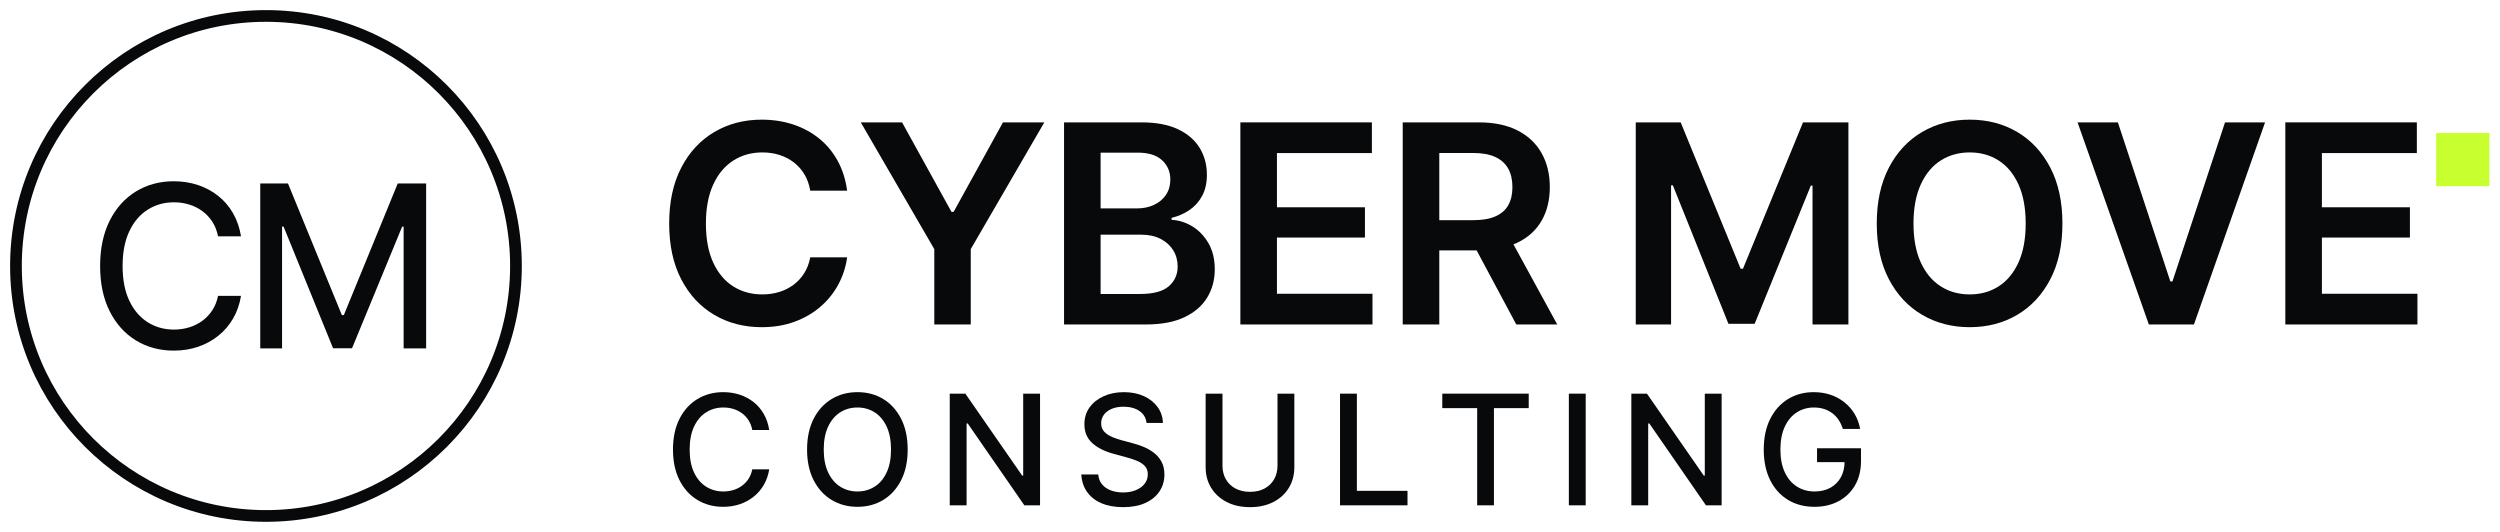
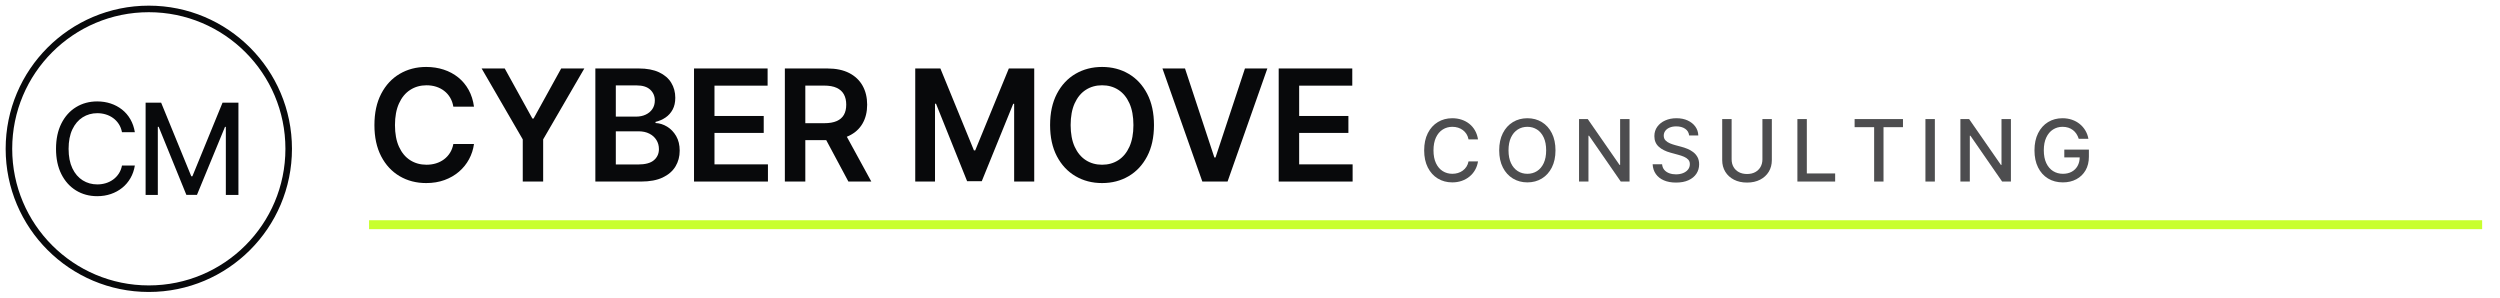
- <svg xmlns="http://www.w3.org/2000/svg" viewBox="0 0 470 100" width="470" height="100" role="img" aria-label="CYBERMOVE CONSULTING">
+ <svg xmlns="http://www.w3.org/2000/svg" viewBox="0 0 840 100" width="840" height="100" role="img" aria-label="CYBER MOVE CONSULTING">
  <circle cx="50" cy="50" r="47" fill="none" stroke="#08090B" stroke-width="2.2" />
  <g transform="translate(17.303 65.5)">
    <g fill="#08090B">
      <path transform="translate(0.000 0.000) scale(0.02081 -0.02081)" d="M738.24 -20Q546.56 -20 395.94 72.4Q245.32 164.8 159.18 336.18Q73.04 507.56 73.04 744Q73.04 981.56 159.36 1153.44Q245.68 1325.32 396.36 1417.66Q547.04 1510 738.24 1510Q853.72 1510 955.56 1476.34Q1057.399 1442.68 1138.539 1378.74Q1219.679 1314.8 1273.239 1222.26Q1326.799 1129.72 1345.839 1012.72H1138.24Q1123.68 1087.481 1086.7 1144.441Q1049.72 1201.401 996.1 1240.641Q942.48 1279.881 877.18 1299.901Q811.88 1319.921 739.68 1319.921Q608.76 1319.921 503.499 1253.701Q398.239 1187.481 337.159 1058.901Q276.079 930.32 276.079 744Q276.079 557.84 337.279 429.76Q398.479 301.679 503.619 235.879Q608.76 170.079 739.44 170.079Q811.28 170.079 876.4 189.799Q941.52 209.519 995.2 248.399Q1048.88 287.279 1086.1 343.759Q1123.32 400.24 1138.24 474.64H1345.839Q1327.399 362.04 1274.859 271.02Q1222.319 180 1141.779 115.1Q1061.239 50.2 958.859 15.1Q856.479 -20 738.24 -20Z" />
      <path transform="translate(29.026 0.000) scale(0.02081 -0.02081)" d="M124.8 1490H375.359L862.16 301.038H879.92L1366.96 1490H1623.439V0H1420.16V1099.601H1406.64L954.079 1.44H782.72L335.679 1100.081H321.919V0H124.8Z" />
    </g>
  </g>
  <g fill="#08090B">
    <path transform="translate(124.000 61.000) scale(0.0255 -0.0255)" d="M752.801 -20Q557.201 -20 402.801 71Q248.4 162 159.6 333.1Q70.8 504.2 70.8 744Q70.8 985.2 160.2 1156.8Q249.6 1328.4 404.201 1419.2Q558.801 1510 752.801 1510Q876.402 1510 983.702 1474.8Q1091.003 1439.6 1174.803 1372.299Q1258.603 1304.999 1312.303 1207.699Q1366.003 1110.398 1382.803 986.398H1110.798Q1099.598 1053.597 1068.498 1105.797Q1037.399 1157.996 990.5 1194.296Q943.6 1230.596 884.601 1249.496Q825.601 1268.396 757.602 1268.396Q636.202 1268.396 542.003 1207.496Q447.804 1146.596 394.705 1029.497Q341.606 912.398 341.606 744Q341.606 573.801 395.105 457.202Q448.604 340.603 542.403 281.104Q636.202 221.604 756.802 221.604Q823.601 221.604 882 239.504Q940.4 257.404 987.499 292.504Q1034.599 327.604 1066.498 378.203Q1098.398 428.802 1110.798 494.802H1382.803Q1368.004 387.802 1317.704 294.402Q1267.404 201.002 1185.604 130.501Q1103.804 60.001 994.703 20Q885.603 -20 752.801 -20Z" />
    <path transform="translate(161.663 61.000) scale(0.0255 -0.0255)" d="M6.4 1490H310.806L675.203 830.002H690.803L1054.8 1490H1359.606L817.206 555.596V0H548.4V555.596Z" />
    <path transform="translate(197.286 61.000) scale(0.0255 -0.0255)" d="M107.999 0V1490H679.602Q840.602 1490 947.602 1439.5Q1054.603 1389 1107.903 1301.601Q1161.203 1214.201 1161.203 1103.601Q1161.203 1013.201 1126.403 948.501Q1091.603 883.801 1032.803 843.7Q974.003 803.6 900.802 786V771.2Q980.603 767.6 1053.403 723.4Q1126.203 679.2 1172.703 599.2Q1219.203 519.2 1219.203 406.401Q1219.203 290.4 1163.403 198.5Q1107.603 106.6 995.102 53.3Q882.602 0 711.603 0ZM377.604 224.804H668.4Q814.998 224.804 880.297 281.803Q945.597 338.802 945.597 427.202Q945.597 494.001 912.897 547.001Q880.198 600 819.798 631Q759.399 661.999 676.8 661.999H377.604ZM377.604 855.601H645.6Q715.399 855.601 771.199 881.701Q826.998 907.801 859.298 955.5Q891.597 1003.199 891.597 1068.398Q891.597 1154.398 830.998 1210.597Q770.398 1266.796 651.6 1266.796H377.604Z" />
    <path transform="translate(230.436 61.000) scale(0.0255 -0.0255)" d="M107.999 0V1490H1077.603V1263.596H377.604V864.002H1026.403V640.798H377.604V226.404H1082.002V0Z" />
    <path transform="translate(260.958 61.000) scale(0.0255 -0.0255)" d="M107.999 0V1490H667.202Q838.602 1490 955.302 1430.1Q1072.002 1370.2 1132.203 1262.7Q1192.403 1155.199 1192.403 1012.799Q1192.403 870.198 1131.903 764.998Q1071.402 659.798 953.302 602.898Q835.201 545.998 662.802 545.998H265.602V768.802H626.4Q727.198 768.802 791.398 797.001Q855.597 825.201 886.197 879.5Q916.797 933.799 916.797 1012.799Q916.797 1092.398 885.897 1148.598Q854.997 1204.797 790.798 1234.596Q726.599 1264.396 625.2 1264.396H377.604V0ZM945.197 0 583.597 675.6H878.003L1247.203 0Z" />
    <path transform="translate(304.768 61.000) scale(0.0255 -0.0255)" d="M107.999 1490H439.206L881.202 410.81H898.402L1341.198 1490H1675.805V0H1411.199V1023.993H1398.799L984.603 4.8H791.401L381.604 1025.594H368.404V0H107.999Z" />
    <path transform="translate(351.026 61.000) scale(0.0255 -0.0255)" d="M755.801 -20Q560.601 -20 405.401 71Q250.2 162 160.5 333.1Q70.8 504.2 70.8 744Q70.8 985.2 160.5 1156.8Q250.2 1328.4 405.401 1419.2Q560.601 1510 755.801 1510Q951.602 1510 1106.002 1419.2Q1260.402 1328.4 1350.003 1156.8Q1439.603 985.2 1439.603 744Q1439.603 503.8 1350.003 332.7Q1260.402 161.6 1106.002 70.8Q951.602 -20 755.801 -20ZM755.801 221.604Q877.201 221.604 970.3 281.704Q1063.399 341.803 1116.098 458.402Q1168.797 575.001 1168.797 744Q1168.797 913.999 1116.098 1031.098Q1063.399 1148.197 970.3 1208.296Q877.201 1268.396 755.801 1268.396Q634.802 1268.396 541.403 1208.296Q448.004 1148.197 394.805 1031.098Q341.606 913.999 341.606 744Q341.606 575.001 394.805 458.402Q448.004 341.803 541.403 281.704Q634.802 221.604 755.801 221.604Z" />
    <path transform="translate(390.296 61.000) scale(0.0255 -0.0255)" d="M308.407 1490 695.204 317.605H710.803L1098.4 1490H1393.607L869.208 0H536.799L11.2 1490Z" />
    <path transform="translate(426.888 61.000) scale(0.0255 -0.0255)" d="M107.999 0V1490H1077.603V1263.596H377.604V864.002H1026.403V640.798H377.604V226.404H1082.002V0Z" />
  </g>
-   <g fill="#08090B">
-     <path transform="translate(125.500 95.000) scale(0.01409 -0.01409)" d="M742.401 -20Q549.6 -20 397.9 72Q246.2 164 159.3 335.3Q72.4 506.6 72.4 744Q72.4 982.6 159.6 1154.4Q246.8 1326.2 398.6 1418.1Q550.401 1510 742.401 1510Q860.201 1510 963.601 1475.9Q1067.001 1441.8 1148.902 1376.9Q1230.802 1312 1284.402 1218.099Q1338.002 1124.199 1356.402 1005.199H1130.399Q1116.799 1077.799 1081.499 1133.398Q1046.199 1188.998 994.5 1227.398Q942.8 1265.798 879.3 1285.498Q815.801 1305.198 744.801 1305.198Q616.601 1305.198 514.502 1240.498Q412.402 1175.798 353.603 1050.499Q294.803 925.199 294.803 744Q294.803 562.401 353.803 437.601Q412.802 312.802 514.702 248.802Q616.601 184.802 744.401 184.802Q814.801 184.802 878 204.002Q941.2 223.202 993 261.002Q1044.799 298.802 1080.499 353.602Q1116.199 408.401 1130.399 480.401H1356.402Q1339.002 369.401 1287.102 277.701Q1235.202 186.001 1154.302 119.501Q1073.402 53 969.102 16.5Q864.801 -20 742.401 -20Z" />
-     <path transform="translate(150.709 95.000) scale(0.01409 -0.01409)" d="M744.401 -20Q551.801 -20 399.7 72Q247.6 164 160 335.3Q72.4 506.6 72.4 744Q72.4 982.6 160 1154.4Q247.6 1326.2 399.7 1418.1Q551.801 1510 744.401 1510Q937.801 1510 1089.001 1418.1Q1240.201 1326.2 1327.501 1154.4Q1414.802 982.6 1414.802 744Q1414.802 506.4 1327.501 335.1Q1240.201 163.8 1089.001 71.9Q937.801 -20 744.401 -20ZM744.401 184.802Q872.6 184.802 973.9 249.102Q1075.199 313.402 1133.799 438.201Q1192.399 563.001 1192.399 744Q1192.399 925.999 1133.799 1051.299Q1075.199 1176.598 973.9 1240.898Q872.6 1305.198 744.401 1305.198Q616.401 1305.198 514.702 1240.898Q413.002 1176.598 353.902 1051.299Q294.803 925.999 294.803 744Q294.803 563.001 353.902 438.201Q413.002 313.402 514.702 249.102Q616.401 184.802 744.401 184.802Z" />
-     <path transform="translate(176.862 95.000) scale(0.01409 -0.01409)" d="M1324.801 1490V0H1115.199L359.602 1092.395H344.802V0H119.999V1490H328.001L1086.398 396.405H1099.998V1490Z" />
-     <path transform="translate(202.424 95.000) scale(0.01409 -0.01409)" d="M618.801 -24.4Q452 -24.4 329.5 28.3Q207 81 137.8 179.001Q68.599 277.001 61.2 412.002H286.802Q294.002 331.202 339.702 277.802Q385.401 224.402 458.101 198.002Q530.801 171.602 617.601 171.602Q713 171.602 787.8 202.002Q862.599 232.402 905.499 286.901Q948.399 341.401 948.399 414.4Q948.399 480.4 910.499 522.3Q872.599 564.199 808.8 591.599Q745 618.999 665.2 639.999L489.6 687.999Q310.2 736.399 206.3 831.499Q102.4 926.599 102.4 1082.399Q102.4 1210.799 171.8 1306.9Q241.2 1403 360.7 1456.5Q480.2 1510 629.201 1510Q780.601 1510 896.501 1456.7Q1012.402 1403.4 1079.502 1310.7Q1146.602 1217.999 1150.002 1099.199H931.599Q920.199 1201.798 836.5 1258.698Q752.8 1315.598 624.401 1315.598Q533.601 1315.598 466.402 1287.098Q399.202 1258.598 362.602 1208.599Q326.003 1158.599 326.003 1094.4Q326.003 1024.2 369.302 980.1Q412.602 936.001 475.502 910.501Q538.401 885.001 596.401 869.201L740.801 830.401Q811.802 812.401 886.702 782.201Q961.602 752 1026.102 703.7Q1090.602 655.4 1130.302 583.8Q1170.002 512.2 1170.002 411.2Q1170.002 285.8 1105.102 187.3Q1040.201 88.8 917.201 32.2Q794.201 -24.4 618.801 -24.4Z" />
-     <path transform="translate(224.969 95.000) scale(0.01409 -0.01409)" d="M1078.798 1490H1303.601V510.4Q1303.601 354 1230.201 233.5Q1156.801 113 1023.8 44.3Q890.8 -24.4 712.4 -24.4Q534 -24.4 400.7 44.3Q267.399 113 193.699 233.5Q119.999 354 119.999 510.4V1490H344.802V528.401Q344.802 427.201 389.402 348.501Q434.002 269.802 516.701 224.902Q599.401 180.002 712.4 180.002Q825.599 180.002 907.599 224.902Q989.599 269.802 1034.198 348.501Q1078.798 427.201 1078.798 528.401Z" />
-     <path transform="translate(250.234 95.000) scale(0.01409 -0.01409)" d="M119.999 0V1490H344.802V193.202H1020.401V0Z" />
-     <path transform="translate(270.496 95.000) scale(0.01409 -0.01409)" d="M46.4 1296.798V1490H1199.602V1296.798H735.602V0H512V1296.798Z" />
-     <path transform="translate(293.253 95.000) scale(0.01409 -0.01409)" d="M344.802 1490V0H119.999V1490Z" />
-     <path transform="translate(305.002 95.000) scale(0.01409 -0.01409)" d="M1324.801 1490V0H1115.199L359.602 1092.395H344.802V0H119.999V1490H328.001L1086.398 396.405H1099.998V1490Z" />
-     <path transform="translate(330.564 95.000) scale(0.01409 -0.01409)" d="M749.601 -20Q547.8 -20 395.3 72.9Q242.8 165.8 157.6 337.2Q72.4 508.6 72.4 743.6Q72.4 981.6 158.9 1153.5Q245.4 1325.4 396 1417.7Q546.601 1510 739.601 1510Q860.401 1510 964.701 1474.5Q1069.001 1439 1150.601 1373.2Q1232.201 1307.4 1285.701 1217.5Q1339.201 1127.6 1358.401 1018.8H1127.999Q1106.999 1085.599 1072.099 1138.399Q1037.199 1191.199 987.9 1228.498Q938.6 1265.798 877.1 1285.498Q815.601 1305.198 741.201 1305.198Q615.401 1305.198 514.202 1240.698Q413.002 1176.198 353.903 1050.999Q294.803 925.799 294.803 744.8Q294.803 564.201 354.003 439.201Q413.202 314.202 516.102 249.502Q619.001 184.802 750.401 184.802Q871.2 184.802 961.1 234.202Q1050.999 283.602 1101.099 373.901Q1151.199 464.2 1151.199 587.199L1209.999 576H783.6V761.601H1370.001V592.401Q1370.001 404.4 1290.401 267.1Q1210.801 129.8 1070.501 54.9Q930.201 -20 749.601 -20Z" />
+   <g transform="translate(352 -34)" opacity="0.72">
+     <g fill="#08090B">
+       <path transform="translate(125.500 95.000) scale(0.01409 -0.01409)" d="M742.401 -20Q549.6 -20 397.9 72Q246.2 164 159.3 335.3Q72.4 506.6 72.4 744Q72.4 982.6 159.6 1154.4Q246.8 1326.2 398.6 1418.1Q550.401 1510 742.401 1510Q860.201 1510 963.601 1475.9Q1067.001 1441.8 1148.902 1376.9Q1230.802 1312 1284.402 1218.099Q1338.002 1124.199 1356.402 1005.199H1130.399Q1116.799 1077.799 1081.499 1133.398Q1046.199 1188.998 994.5 1227.398Q942.8 1265.798 879.3 1285.498Q815.801 1305.198 744.801 1305.198Q616.601 1305.198 514.502 1240.498Q412.402 1175.798 353.603 1050.499Q294.803 925.199 294.803 744Q294.803 562.401 353.803 437.601Q412.802 312.802 514.702 248.802Q616.601 184.802 744.401 184.802Q814.801 184.802 878 204.002Q941.2 223.202 993 261.002Q1044.799 298.802 1080.499 353.602Q1116.199 408.401 1130.399 480.401H1356.402Q1339.002 369.401 1287.102 277.701Q1235.202 186.001 1154.302 119.501Q1073.402 53 969.102 16.5Q864.801 -20 742.401 -20Z" />
+       <path transform="translate(150.709 95.000) scale(0.01409 -0.01409)" d="M744.401 -20Q551.801 -20 399.7 72Q247.6 164 160 335.3Q72.4 506.6 72.4 744Q72.4 982.6 160 1154.4Q247.6 1326.2 399.7 1418.1Q551.801 1510 744.401 1510Q937.801 1510 1089.001 1418.1Q1240.201 1326.2 1327.501 1154.4Q1414.802 982.6 1414.802 744Q1414.802 506.4 1327.501 335.1Q1240.201 163.8 1089.001 71.9Q937.801 -20 744.401 -20ZM744.401 184.802Q872.6 184.802 973.9 249.102Q1075.199 313.402 1133.799 438.201Q1192.399 563.001 1192.399 744Q1192.399 925.999 1133.799 1051.299Q1075.199 1176.598 973.9 1240.898Q872.6 1305.198 744.401 1305.198Q616.401 1305.198 514.702 1240.898Q413.002 1176.598 353.902 1051.299Q294.803 925.999 294.803 744Q294.803 563.001 353.902 438.201Q413.002 313.402 514.702 249.102Q616.401 184.802 744.401 184.802Z" />
+       <path transform="translate(176.862 95.000) scale(0.01409 -0.01409)" d="M1324.801 1490V0H1115.199L359.602 1092.395H344.802V0H119.999V1490H328.001L1086.398 396.405H1099.998V1490Z" />
+       <path transform="translate(202.424 95.000) scale(0.01409 -0.01409)" d="M618.801 -24.4Q452 -24.4 329.5 28.3Q207 81 137.8 179.001Q68.599 277.001 61.2 412.002H286.802Q294.002 331.202 339.702 277.802Q385.401 224.402 458.101 198.002Q530.801 171.602 617.601 171.602Q713 171.602 787.8 202.002Q862.599 232.402 905.499 286.901Q948.399 341.401 948.399 414.4Q948.399 480.4 910.499 522.3Q872.599 564.199 808.8 591.599Q745 618.999 665.2 639.999L489.6 687.999Q310.2 736.399 206.3 831.499Q102.4 926.599 102.4 1082.399Q102.4 1210.799 171.8 1306.9Q241.2 1403 360.7 1456.5Q480.2 1510 629.201 1510Q780.601 1510 896.501 1456.7Q1012.402 1403.4 1079.502 1310.7Q1146.602 1217.999 1150.002 1099.199H931.599Q920.199 1201.798 836.5 1258.698Q752.8 1315.598 624.401 1315.598Q533.601 1315.598 466.402 1287.098Q399.202 1258.598 362.602 1208.599Q326.003 1158.599 326.003 1094.4Q326.003 1024.2 369.302 980.1Q412.602 936.001 475.502 910.501Q538.401 885.001 596.401 869.201L740.801 830.401Q811.802 812.401 886.702 782.201Q961.602 752 1026.102 703.7Q1090.602 655.4 1130.302 583.8Q1170.002 512.2 1170.002 411.2Q1170.002 285.8 1105.102 187.3Q1040.201 88.8 917.201 32.2Q794.201 -24.4 618.801 -24.4Z" />
+       <path transform="translate(224.969 95.000) scale(0.01409 -0.01409)" d="M1078.798 1490H1303.601V510.4Q1303.601 354 1230.201 233.5Q1156.801 113 1023.8 44.3Q890.8 -24.4 712.4 -24.4Q534 -24.4 400.7 44.3Q267.399 113 193.699 233.5Q119.999 354 119.999 510.4V1490H344.802V528.401Q344.802 427.201 389.402 348.501Q434.002 269.802 516.701 224.902Q599.401 180.002 712.4 180.002Q825.599 180.002 907.599 224.902Q989.599 269.802 1034.198 348.501Q1078.798 427.201 1078.798 528.401Z" />
+       <path transform="translate(250.234 95.000) scale(0.01409 -0.01409)" d="M119.999 0V1490H344.802V193.202H1020.401V0Z" />
+       <path transform="translate(270.496 95.000) scale(0.01409 -0.01409)" d="M46.4 1296.798V1490H1199.602V1296.798H735.602V0H512V1296.798Z" />
+       <path transform="translate(293.253 95.000) scale(0.01409 -0.01409)" d="M344.802 1490V0H119.999V1490Z" />
+       <path transform="translate(305.002 95.000) scale(0.01409 -0.01409)" d="M1324.801 1490V0H1115.199L359.602 1092.395H344.802V0H119.999V1490H328.001L1086.398 396.405H1099.998V1490Z" />
+       <path transform="translate(330.564 95.000) scale(0.01409 -0.01409)" d="M749.601 -20Q547.8 -20 395.3 72.9Q242.8 165.8 157.6 337.2Q72.4 508.6 72.4 743.6Q72.4 981.6 158.9 1153.5Q245.4 1325.4 396 1417.7Q546.601 1510 739.601 1510Q860.401 1510 964.701 1474.5Q1069.001 1439 1150.601 1373.2Q1232.201 1307.4 1285.701 1217.5Q1339.201 1127.6 1358.401 1018.8H1127.999Q1106.999 1085.599 1072.099 1138.399Q1037.199 1191.199 987.9 1228.498Q938.6 1265.798 877.1 1285.498Q815.601 1305.198 741.201 1305.198Q615.401 1305.198 514.202 1240.698Q413.002 1176.198 353.903 1050.999Q294.803 925.799 294.803 744.8Q294.803 564.201 354.003 439.201Q413.202 314.202 516.102 249.502Q619.001 184.802 750.401 184.802Q871.2 184.802 961.1 234.202Q1050.999 283.602 1101.099 373.901Q1151.199 464.2 1151.199 587.199L1209.999 576H783.6V761.601H1370.001V592.401Q1370.001 404.4 1290.401 267.1Q1210.801 129.8 1070.501 54.9Q930.201 -20 749.601 -20Z" />
+     </g>
  </g>
-   <rect x="458" y="25" width="10" height="10" fill="#C8FF2E" />
+   <rect x="124" y="74" width="710" height="3" fill="#C8FF2E" />
</svg>
